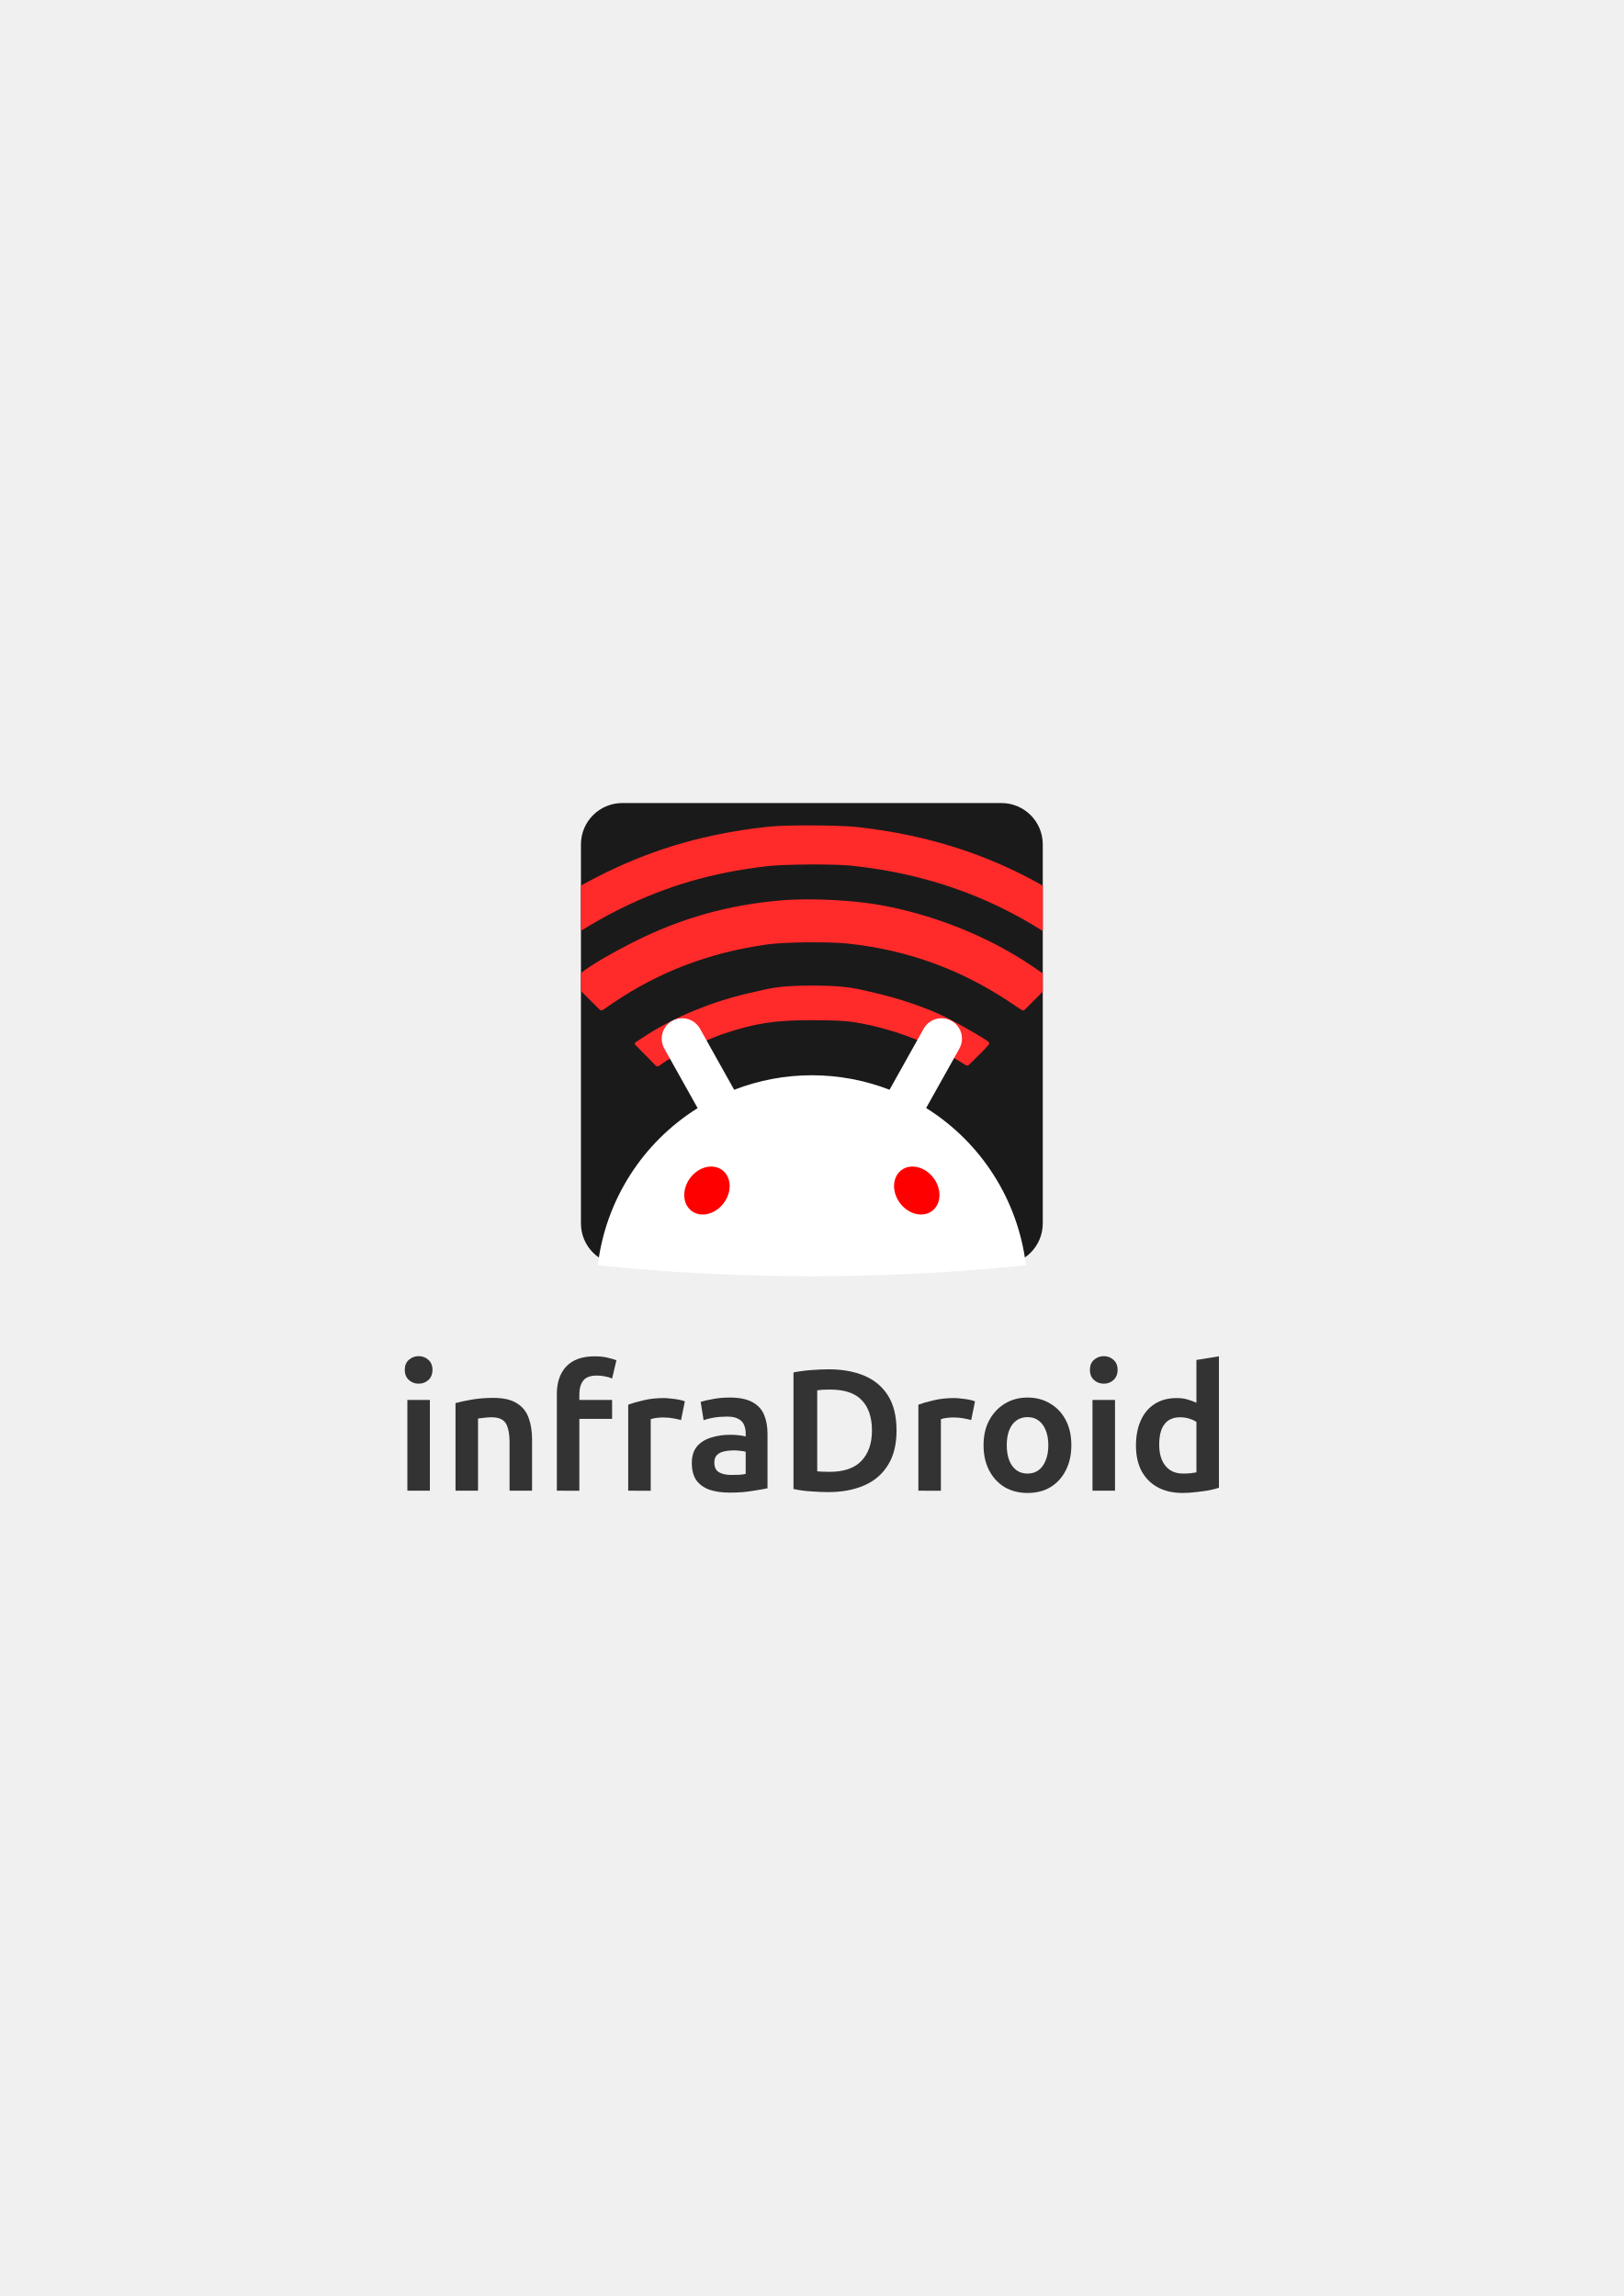
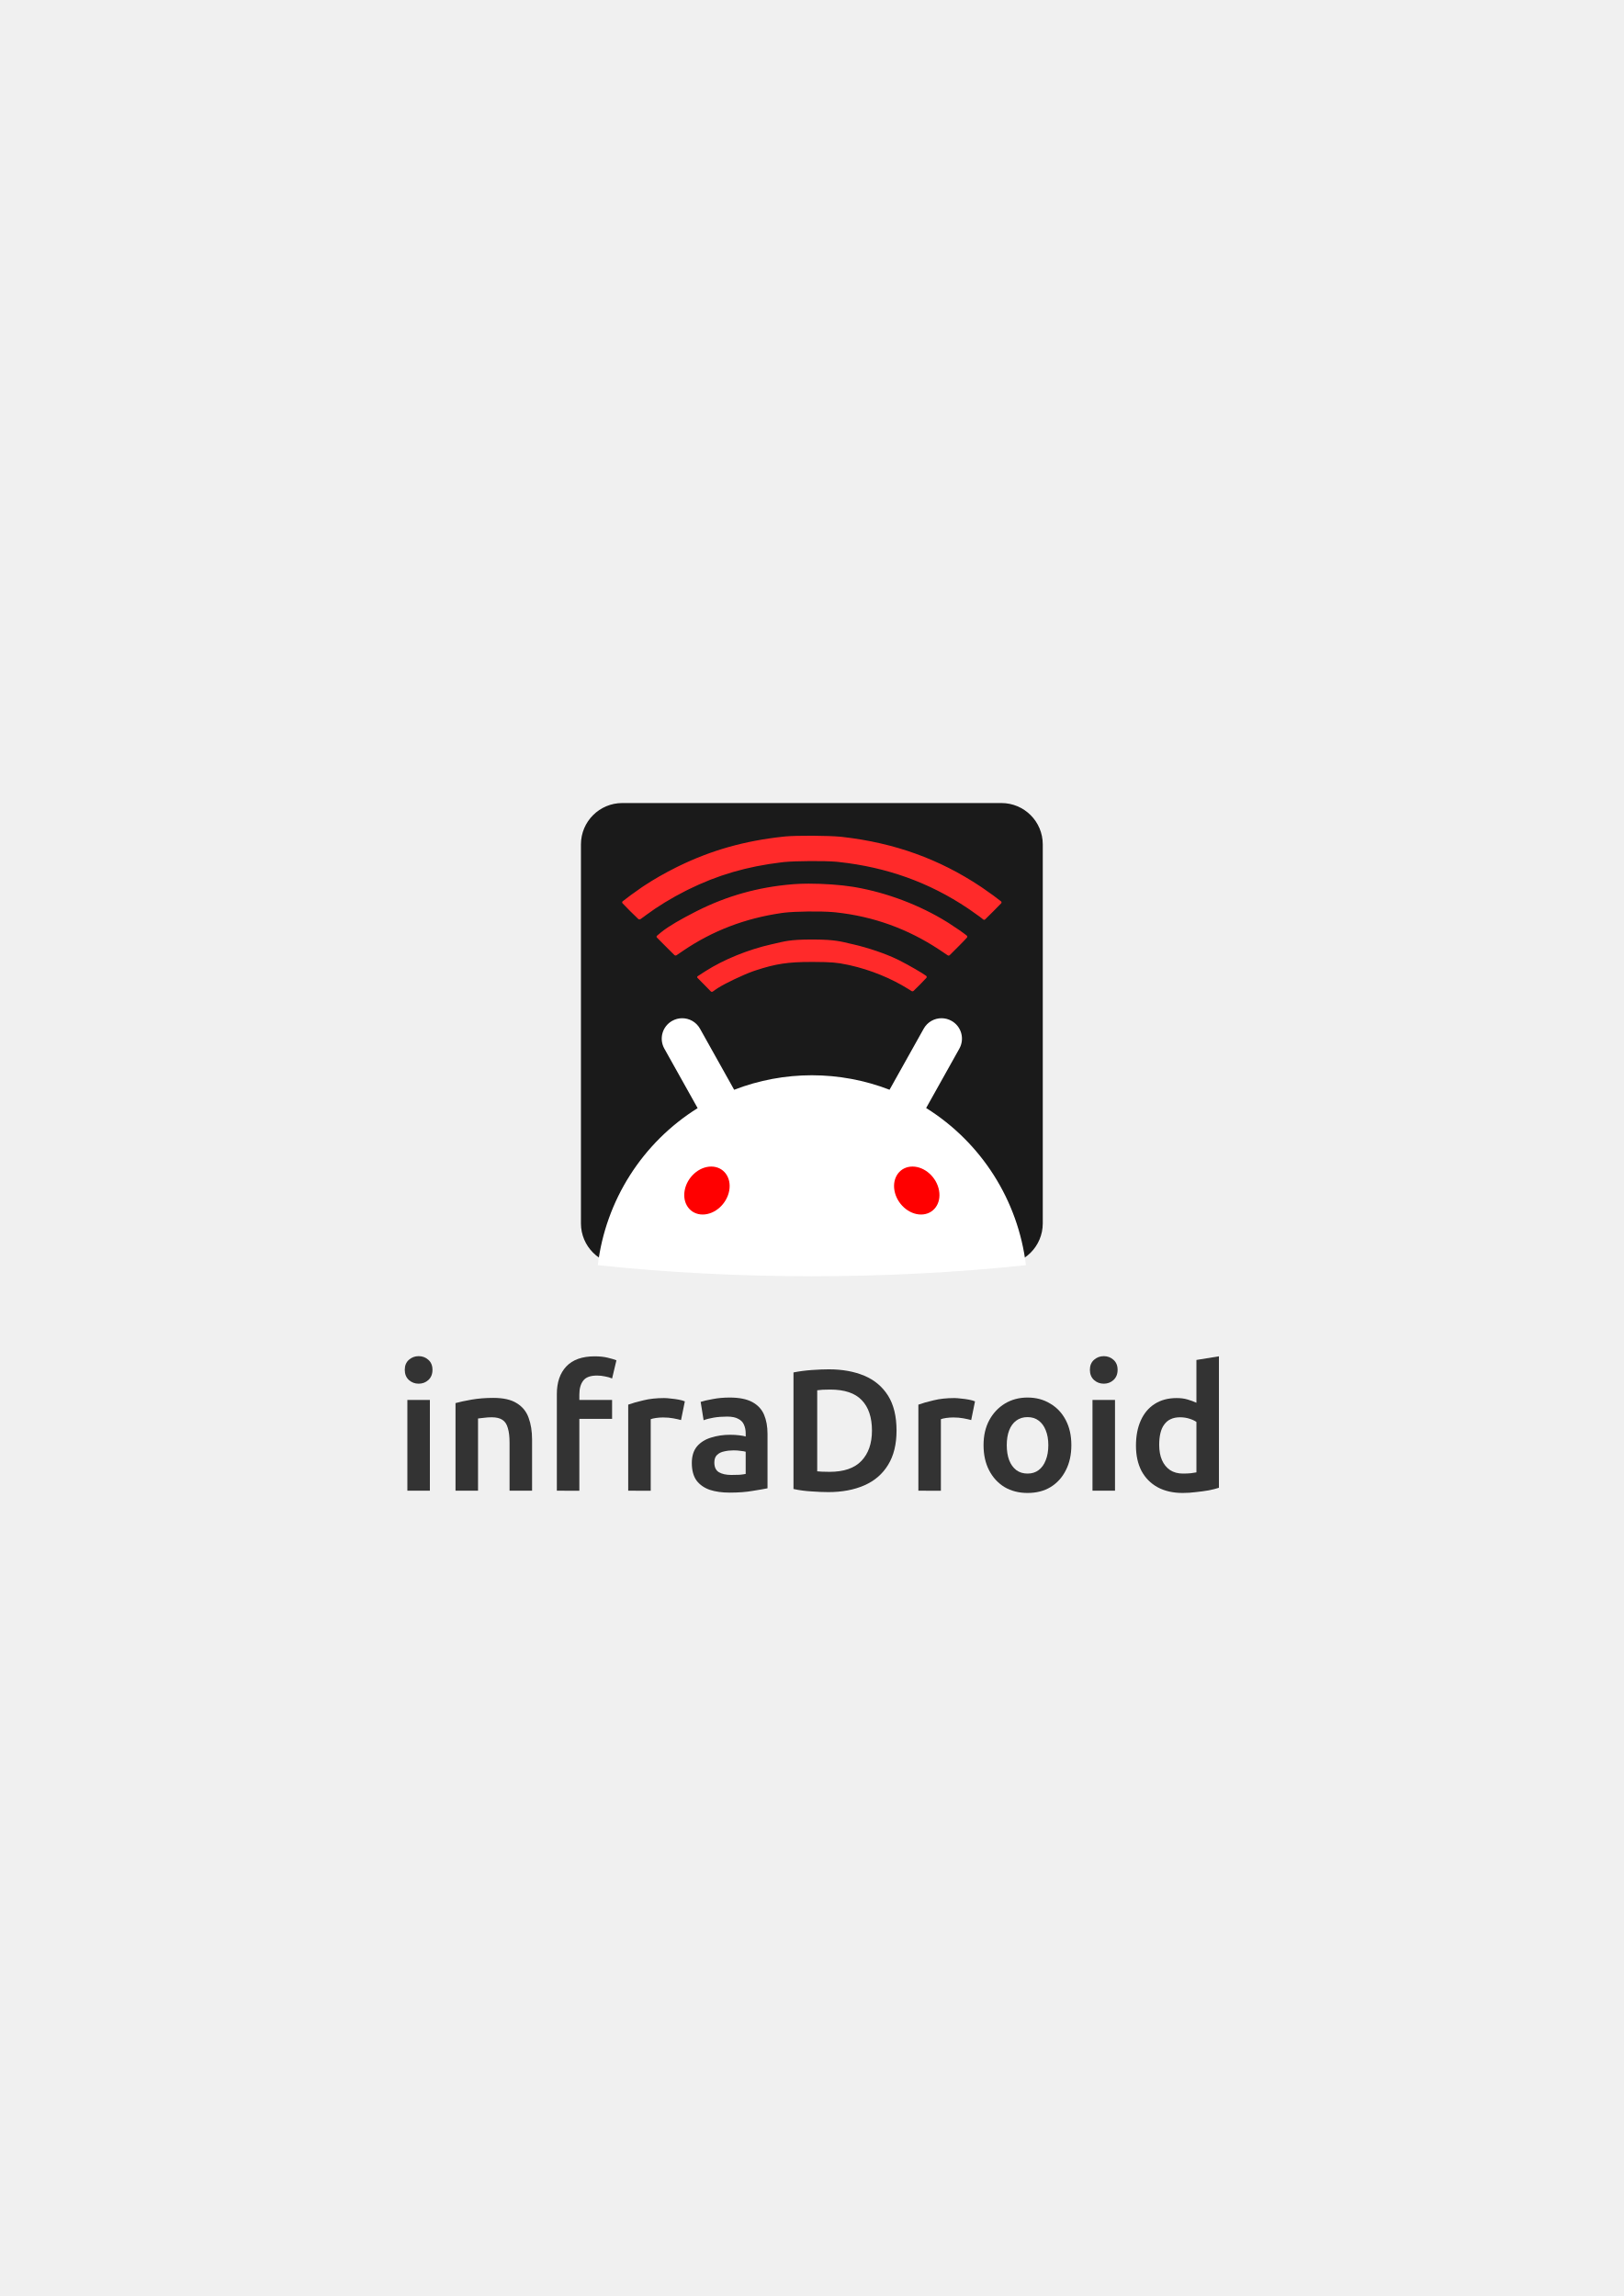
<svg xmlns="http://www.w3.org/2000/svg" width="210mm" height="297mm" viewBox="0 0 210 297" version="1.1" id="svg5" xml:space="preserve">
  <defs id="defs2" />
  <g id="layer1">
    <path style="opacity:1;fill:none;stroke:#000000;stroke-width:1.333" d="" id="path1161" transform="scale(0.2645833)" />
    <g aria-label="infraDroid" id="text1750" style="font-size:26.861px;fill:#333333;stroke-width:0.846" transform="matrix(0.8339934,0,0,0.8339934,17.43069,21.49138)">
      <path d="M 42.273,205.446 V 191.371 h 3.492 v 14.075 z m 1.746,-16.6 q -0.86,0 -1.504,-0.564 -0.645,-0.591 -0.645,-1.585 0,-0.994 0.645,-1.558 0.645,-0.564 1.504,-0.564 0.886,0 1.504,0.564 0.645,0.564 0.645,1.558 0,0.994 -0.645,1.585 -0.618,0.564 -1.504,0.564 z" id="path2039" style="fill:#333333" />
      <path d="m 49.74,205.446 v -13.592 q 0.967,-0.269 2.498,-0.537 1.558,-0.269 3.358,-0.269 2.364,0 3.653,0.833 1.316,0.806 1.827,2.256 0.537,1.45 0.537,3.384 v 7.924 h -3.492 v -7.44 q 0,-1.424 -0.269,-2.283 -0.242,-0.886 -0.833,-1.262 -0.591,-0.403 -1.665,-0.403 -0.618,0 -1.209,0.081 -0.564,0.054 -0.913,0.107 v 11.201 z" id="path2041" style="fill:#333333" />
      <path d="m 65.454,205.446 v -14.988 q 0,-2.74 1.477,-4.298 1.477,-1.558 4.405,-1.558 1.128,0 2.015,0.215 0.886,0.215 1.343,0.403 l -0.672,2.82 q -0.483,-0.215 -1.101,-0.322 -0.618,-0.134 -1.236,-0.134 -1.558,0 -2.149,0.806 -0.591,0.779 -0.591,2.122 v 0.86 h 5.077 v 2.928 h -5.077 v 11.147 z" id="path2043" style="fill:#333333" />
      <path d="m 76.521,205.446 v -13.35 q 0.967,-0.349 2.364,-0.672 1.424,-0.349 3.196,-0.349 0.457,0 1.074,0.081 0.618,0.054 1.182,0.161 0.591,0.107 0.967,0.269 l -0.591,2.901 q -0.483,-0.134 -1.209,-0.269 -0.698,-0.134 -1.585,-0.134 -0.537,0 -1.101,0.081 -0.537,0.081 -0.806,0.188 v 11.094 z" id="path2045" style="fill:#333333" />
      <path d="m 92.241,205.741 q -1.746,0 -3.062,-0.43 -1.316,-0.457 -2.068,-1.45 -0.725,-1.021 -0.725,-2.713 0,-1.612 0.806,-2.579 0.833,-0.967 2.203,-1.37 1.37,-0.43 2.928,-0.43 0.779,0 1.424,0.081 0.672,0.081 0.994,0.188 v -0.483 q 0,-0.752 -0.269,-1.343 -0.242,-0.591 -0.886,-0.913 -0.618,-0.349 -1.719,-0.349 -1.155,0 -2.095,0.161 -0.94,0.161 -1.558,0.403 l -0.457,-2.847 q 0.645,-0.215 1.853,-0.43 1.236,-0.242 2.632,-0.242 2.229,0 3.519,0.698 1.289,0.698 1.827,1.961 0.537,1.262 0.537,2.982 v 8.434 q -0.779,0.161 -2.31,0.403 -1.504,0.269 -3.572,0.269 z m 0.269,-2.74 q 0.698,0 1.289,-0.027 0.591,-0.054 0.94,-0.134 v -3.438 q -0.242,-0.081 -0.779,-0.134 -0.51,-0.081 -1.074,-0.081 -0.779,0 -1.477,0.161 -0.672,0.134 -1.101,0.537 -0.43,0.403 -0.43,1.182 0,1.074 0.698,1.504 0.725,0.43 1.934,0.43 z" id="path2047" style="fill:#333333" />
      <path d="m 107.525,205.661 q -1.128,0 -2.579,-0.107 -1.45,-0.081 -2.794,-0.376 v -18.077 q 1.343,-0.269 2.847,-0.376 1.504,-0.107 2.632,-0.107 3.143,0 5.506,0.994 2.364,0.994 3.68,3.089 1.316,2.095 1.316,5.426 0,3.196 -1.316,5.318 -1.289,2.122 -3.68,3.17 -2.391,1.048 -5.614,1.048 z m 0.215,-3.143 q 3.331,0 4.942,-1.692 1.639,-1.719 1.639,-4.701 0,-3.089 -1.585,-4.728 -1.558,-1.639 -4.889,-1.639 -0.672,0 -1.182,0.027 -0.483,0.027 -0.833,0.081 v 12.571 q 0.269,0.027 0.698,0.054 0.457,0.027 1.209,0.027 z" style="font-weight:bold;font-family:'Ubuntu Sans';-inkscape-font-specification:'Ubuntu Sans Bold';fill:#333333" id="path2049" />
      <path d="m 121.519,205.446 v -13.35 q 0.967,-0.349 2.364,-0.672 1.424,-0.349 3.196,-0.349 0.457,0 1.074,0.081 0.618,0.054 1.182,0.161 0.591,0.107 0.967,0.269 l -0.591,2.901 q -0.483,-0.134 -1.209,-0.269 -0.698,-0.134 -1.585,-0.134 -0.537,0 -1.101,0.081 -0.537,0.081 -0.806,0.188 v 11.094 z" style="font-weight:bold;font-family:'Ubuntu Sans';-inkscape-font-specification:'Ubuntu Sans Bold';fill:#333333" id="path2051" />
      <path d="m 138.449,205.795 q -2.015,0 -3.572,-0.913 -1.531,-0.94 -2.391,-2.606 -0.86,-1.665 -0.86,-3.895 0,-2.229 0.886,-3.868 0.886,-1.639 2.417,-2.579 1.558,-0.94 3.519,-0.94 1.988,0 3.519,0.94 1.558,0.913 2.417,2.579 0.86,1.639 0.86,3.868 0,2.229 -0.86,3.895 -0.833,1.665 -2.364,2.606 -1.504,0.913 -3.572,0.913 z m 0,-3.008 q 1.021,0 1.719,-0.537 0.725,-0.537 1.101,-1.531 0.403,-0.994 0.403,-2.337 0,-1.343 -0.403,-2.31 -0.376,-0.967 -1.101,-1.504 -0.698,-0.537 -1.719,-0.537 -1.021,0 -1.746,0.537 -0.725,0.537 -1.101,1.504 -0.376,0.967 -0.376,2.31 0,1.343 0.376,2.337 0.376,0.967 1.101,1.531 0.725,0.537 1.746,0.537 z" style="font-weight:bold;font-family:'Ubuntu Sans';-inkscape-font-specification:'Ubuntu Sans Bold';fill:#333333" id="path2053" />
      <path d="M 148.521,205.446 V 191.371 h 3.492 v 14.075 z m 1.746,-16.6 q -0.86,0 -1.504,-0.564 -0.645,-0.591 -0.645,-1.585 0,-0.994 0.645,-1.558 0.645,-0.564 1.504,-0.564 0.886,0 1.504,0.564 0.645,0.564 0.645,1.558 0,0.994 -0.645,1.585 -0.618,0.564 -1.504,0.564 z" style="font-weight:bold;font-family:'Ubuntu Sans';-inkscape-font-specification:'Ubuntu Sans Bold';fill:#333333" id="path2055" />
      <path d="m 162.516,205.795 q -2.256,0 -3.895,-0.886 -1.612,-0.886 -2.498,-2.525 -0.86,-1.665 -0.86,-3.922 0,-2.256 0.752,-3.922 0.752,-1.665 2.149,-2.552 1.424,-0.913 3.411,-0.913 0.94,0 1.665,0.215 0.752,0.215 1.397,0.51 v -6.635 l 3.492,-0.564 v 20.387 q -0.645,0.215 -1.585,0.403 -0.94,0.161 -1.988,0.269 -1.021,0.134 -2.041,0.134 z m 0.027,-3.008 q 0.698,0 1.236,-0.054 0.537,-0.081 0.86,-0.134 v -7.817 q -0.403,-0.295 -1.101,-0.51 -0.672,-0.215 -1.45,-0.215 -0.833,0 -1.45,0.295 -0.591,0.269 -0.994,0.833 -0.403,0.537 -0.591,1.343 -0.188,0.779 -0.188,1.8 0,1.37 0.43,2.364 0.43,0.994 1.262,1.558 0.833,0.537 1.988,0.537 z" style="font-weight:bold;font-family:'Ubuntu Sans';-inkscape-font-specification:'Ubuntu Sans Bold';fill:#333333" id="path2057" />
    </g>
    <rect style="fill:#1a1a1a;stroke:none;stroke-width:0.1;stroke-dasharray:none" id="rect2170" width="59.729" height="59.729" x="75.136" y="103.877" ry="5.35" />
-     <path id="path1155" style="fill:#ff2a2a;stroke:none;stroke-width:0.682;stroke-dasharray:none" d="m 104.946,106.768 c -2.025,-0.007 -4.007,0.036 -5.159,0.134 -0.145,0.012 -0.381,0.037 -0.526,0.053 -7.7,0.835 -14.305,2.702 -20.864,5.896 -0.131,0.064 -0.344,0.169 -0.475,0.234 -0.942,0.468 -1.876,0.963 -2.786,1.472 v 5.85 c 1.496,-0.938 3.084,-1.837 4.723,-2.664 0.13,-0.066 0.342,-0.171 0.473,-0.236 5.87,-2.898 11.727,-4.606 18.628,-5.431 0.145,-0.017 0.38,-0.044 0.526,-0.058 2.371,-0.229 8.001,-0.262 10.367,-0.061 0.145,0.012 0.381,0.037 0.526,0.053 9.059,0.982 17.14,3.76 24.485,8.42 v -5.87 c -7.178,-4.072 -14.897,-6.527 -23.643,-7.539 -0.145,-0.017 -0.381,-0.044 -0.526,-0.057 -1.185,-0.111 -3.189,-0.176 -5.22,-0.191 -0.146,-10e-4 -0.264,-0.002 -0.264,-0.002 z m -0.516,9.569 c -0.146,1.2e-4 -0.265,9.9e-4 -0.265,0.001 l -0.265,0.002 c -0.827,0.01 -1.613,0.037 -2.325,0.087 -0.146,0.01 -0.382,0.029 -0.528,0.041 -6.786,0.566 -13.011,2.314 -18.997,5.333 -0.13,0.066 -0.342,0.174 -0.472,0.24 -2.559,1.313 -4.901,2.629 -6.444,3.828 v 2.317 l 0.473,0.475 c 0.103,0.104 0.27,0.272 0.373,0.375 0.691,0.693 1.285,1.282 1.576,1.565 0.104,0.101 0.292,0.118 0.414,0.037 0.204,-0.135 0.53,-0.356 0.904,-0.612 0.12,-0.082 0.315,-0.216 0.436,-0.298 5.874,-3.986 12.327,-6.458 19.634,-7.521 0.145,-0.021 0.379,-0.054 0.525,-0.071 2.27,-0.269 7.33,-0.327 9.826,-0.111 0.145,0.013 0.381,0.037 0.526,0.052 7.472,0.805 14.351,3.289 20.631,7.45 0.122,0.081 0.319,0.213 0.44,0.294 l 1.236,0.829 a 0.322,0.322 0 0 0 0.407,-0.04 l 1.531,-1.529 c 0.103,-0.103 0.271,-0.271 0.374,-0.375 0.157,-0.158 0.279,-0.285 0.422,-0.431 v -2.361 c -0.732,-0.52 -1.65,-1.144 -2.49,-1.678 -0.123,-0.078 -0.324,-0.204 -0.448,-0.281 -5.383,-3.329 -11.89,-5.797 -18.194,-6.901 -0.144,-0.025 -0.378,-0.065 -0.522,-0.088 -2.504,-0.402 -5.855,-0.631 -8.78,-0.628 z m 0.461,11.156 c -4.364,0.005 -5.411,0.389 -7.422,0.842 -0.142,0.032 -0.373,0.082 -0.515,0.114 -4.676,1.054 -9.544,3.034 -13.216,5.375 -0.123,0.079 -0.322,0.208 -0.444,0.287 l -1.096,0.713 a 0.216,0.216 0 0 0 -0.036,0.332 l 1.04,1.051 c 0.103,0.104 0.269,0.272 0.372,0.376 0.495,0.502 0.986,1.004 1.243,1.268 0.102,0.105 0.281,0.121 0.4,0.036 0.158,-0.112 0.379,-0.268 0.583,-0.411 0.12,-0.083 0.316,-0.217 0.439,-0.296 1.519,-0.966 5.053,-2.648 7.066,-3.36 0.137,-0.049 0.362,-0.124 0.501,-0.17 3.963,-1.305 6.451,-1.681 11.085,-1.679 0.146,7e-5 0.383,0.001 0.529,0.002 3.454,0.017 4.564,0.106 6.699,0.558 0.143,0.03 0.375,0.08 0.517,0.112 4.072,0.913 8.164,2.579 11.612,4.727 0.124,0.077 0.324,0.204 0.448,0.283 l 0.213,0.135 a 0.332,0.332 0 0 0 0.411,-0.044 l 1.07,-1.059 c 0.104,-0.103 0.272,-0.269 0.376,-0.373 0.485,-0.485 0.896,-0.919 1.107,-1.166 0.092,-0.108 0.08,-0.302 -0.036,-0.389 -0.727,-0.547 -3.41,-2.106 -5.317,-3.071 -0.13,-0.066 -0.342,-0.171 -0.474,-0.235 -2.371,-1.143 -5.795,-2.308 -8.835,-3.006 -0.142,-0.033 -0.373,-0.084 -0.516,-0.116 -1.857,-0.425 -3.021,-0.814 -7.277,-0.837 -0.146,-7.9e-4 -0.382,-10e-4 -0.528,-10e-4 z" />
    <path id="path1617" style="fill:#ffffff;stroke:none;stroke-width:0.708;stroke-dasharray:none" d="m 121.804,131.713 c -0.937,-0.012 -1.848,0.476 -2.339,1.355 l -4.417,7.896 c -3.206,-1.238 -6.613,-1.873 -10.049,-1.874 -3.436,0.002 -6.842,0.638 -10.047,1.877 l -4.418,-7.899 c -0.491,-0.878 -1.402,-1.367 -2.339,-1.354 -0.426,0.006 -0.857,0.115 -1.256,0.338 -1.277,0.714 -1.73,2.318 -1.016,3.595 l 4.305,7.696 c -7.153,4.472 -11.899,11.939 -12.913,20.314 8.886,0.945 18.25,1.429 27.685,1.432 9.436,-0.003 18.801,-0.488 27.688,-1.433 -1.008,-8.379 -5.752,-15.852 -12.907,-20.328 l 4.296,-7.681 c 0.714,-1.277 0.261,-2.881 -1.016,-3.595 -0.399,-0.223 -0.83,-0.333 -1.256,-0.338 z" />
    <g id="g1270" style="fill:#ff0000;stroke:none" transform="matrix(0.6949782,0,0,0.6949782,32.06076,34.87713)">
      <ellipse style="opacity:1;fill:#ff0000;stroke:none;stroke-width:0.098;stroke-dasharray:none" id="path1228" cx="115.958" cy="174.106" rx="4.15" ry="4.535" transform="matrix(1,0,-0.1753422,0.9845076,0,0)" />
      <ellipse style="fill:#ff0000;stroke:none;stroke-width:0.098;stroke-dasharray:none" id="path1228-6" cx="-93.946" cy="174.106" rx="4.15" ry="4.535" transform="matrix(-1,0,0.1753422,0.9845076,0,0)" />
    </g>
-     <g id="g2791" transform="translate(14.74634,-0.9133993)">
-       <path id="path1155-9" style="fill:#ff2a2a;stroke:none;stroke-width:0.682;stroke-dasharray:none" d="m -63.121,108.263 c -2.025,-0.007 -4.007,0.036 -5.159,0.134 -0.145,0.012 -0.381,0.037 -0.526,0.053 -7.7,0.835 -14.305,2.702 -20.864,5.896 -0.131,0.064 -0.344,0.169 -0.475,0.234 -2.282,1.135 -4.524,2.419 -6.464,3.704 -0.122,0.081 -0.319,0.213 -0.439,0.295 -1.262,0.859 -3.194,2.278 -3.803,2.783 -0.112,0.093 -0.122,0.278 -0.024,0.386 0.579,0.638 2.509,2.563 3.148,3.142 0.108,0.098 0.311,0.114 0.432,0.033 0.168,-0.112 0.414,-0.287 0.687,-0.489 0.116,-0.086 0.304,-0.228 0.421,-0.315 2.329,-1.734 5.081,-3.417 7.978,-4.879 0.13,-0.066 0.342,-0.172 0.473,-0.236 5.87,-2.898 11.726,-4.606 18.628,-5.43 0.145,-0.017 0.38,-0.045 0.526,-0.059 2.371,-0.229 8.001,-0.262 10.367,-0.061 0.145,0.012 0.381,0.037 0.526,0.053 9.585,1.039 18.075,4.088 25.757,9.249 0.121,0.082 0.317,0.215 0.438,0.297 0.755,0.516 1.545,1.078 1.98,1.406 0.116,0.088 0.301,0.236 0.415,0.327 l 0.25,0.201 a 0.296,0.296 177.012 0 0 0.394,-0.021 l 1.4,-1.389 c 0.104,-0.103 0.272,-0.27 0.375,-0.373 0.627,-0.624 1.159,-1.167 1.418,-1.445 0.098,-0.105 0.093,-0.287 -0.018,-0.381 -0.575,-0.482 -2.351,-1.784 -3.686,-2.69 -0.121,-0.082 -0.318,-0.214 -0.439,-0.295 -8.251,-5.487 -17.133,-8.684 -27.442,-9.877 -0.145,-0.017 -0.381,-0.043 -0.526,-0.057 -1.185,-0.111 -3.19,-0.176 -5.221,-0.191 -0.146,-0.001 -0.264,-0.002 -0.264,-0.002 z m -1.045,9.573 c -0.827,0.01 -1.613,0.037 -2.325,0.087 -0.146,0.01 -0.382,0.029 -0.528,0.041 -6.786,0.566 -13.011,2.314 -18.997,5.333 -0.13,0.066 -0.341,0.174 -0.471,0.24 -2.66,1.365 -5.095,2.734 -6.631,3.971 -0.114,0.091 -0.295,0.244 -0.406,0.338 l -0.469,0.395 a 0.243,0.243 92.504 0 0 -0.016,0.358 l 1.551,1.558 c 0.103,0.104 0.27,0.271 0.373,0.375 0.691,0.693 1.285,1.282 1.575,1.565 0.104,0.101 0.292,0.118 0.414,0.037 0.204,-0.135 0.53,-0.356 0.904,-0.612 0.12,-0.082 0.315,-0.216 0.436,-0.298 5.874,-3.986 12.327,-6.458 19.635,-7.521 0.145,-0.021 0.379,-0.054 0.524,-0.071 2.27,-0.269 7.33,-0.327 9.826,-0.111 0.145,0.013 0.381,0.037 0.526,0.052 7.472,0.805 14.351,3.289 20.632,7.45 0.122,0.081 0.319,0.213 0.44,0.294 l 1.236,0.829 a 0.322,0.322 174.44 0 0 0.407,-0.04 l 1.531,-1.529 c 0.103,-0.103 0.271,-0.271 0.374,-0.374 0.686,-0.689 1.261,-1.291 1.528,-1.595 0.096,-0.109 0.084,-0.301 -0.027,-0.394 -0.549,-0.459 -2.198,-1.61 -3.569,-2.481 -0.123,-0.078 -0.324,-0.204 -0.448,-0.281 -5.383,-3.329 -11.89,-5.797 -18.194,-6.902 -0.144,-0.025 -0.378,-0.065 -0.522,-0.088 -2.504,-0.402 -5.856,-0.631 -8.78,-0.629 -0.146,1.2e-4 -0.264,8.8e-4 -0.264,9.2e-4 z m 0.991,11.153 c -4.364,0.005 -5.411,0.389 -7.422,0.842 -0.142,0.032 -0.373,0.082 -0.515,0.114 -4.676,1.054 -9.544,3.033 -13.216,5.375 -0.123,0.079 -0.322,0.208 -0.444,0.287 l -1.096,0.713 a 0.216,0.216 96.133 0 0 -0.036,0.332 l 1.04,1.051 c 0.103,0.104 0.269,0.272 0.372,0.376 0.495,0.502 0.986,1.004 1.243,1.268 0.102,0.105 0.281,0.121 0.4,0.036 0.158,-0.112 0.379,-0.268 0.584,-0.411 0.12,-0.083 0.316,-0.217 0.439,-0.296 1.519,-0.966 5.053,-2.648 7.066,-3.36 0.137,-0.049 0.362,-0.123 0.501,-0.169 3.963,-1.305 6.451,-1.681 11.085,-1.679 0.146,7e-5 0.383,9.6e-4 0.529,0.002 3.454,0.017 4.563,0.106 6.699,0.558 0.143,0.03 0.375,0.08 0.517,0.112 4.072,0.913 8.164,2.579 11.612,4.727 0.124,0.077 0.324,0.204 0.447,0.282 l 0.213,0.135 a 0.332,0.332 173.839 0 0 0.412,-0.044 l 1.07,-1.059 c 0.104,-0.103 0.272,-0.269 0.376,-0.373 0.485,-0.485 0.896,-0.92 1.107,-1.166 0.092,-0.108 0.079,-0.302 -0.036,-0.389 -0.727,-0.547 -3.41,-2.106 -5.317,-3.071 -0.13,-0.066 -0.343,-0.171 -0.474,-0.235 -2.371,-1.143 -5.795,-2.308 -8.834,-3.005 -0.142,-0.033 -0.374,-0.084 -0.516,-0.116 -1.857,-0.425 -3.021,-0.814 -7.277,-0.837 -0.146,-7.9e-4 -0.382,-0.001 -0.528,-0.001 z" />
-       <path id="path1617-3" style="fill:#1a1a1a;stroke:none;stroke-width:0.708;stroke-dasharray:none" d="m -46.263,133.209 c -0.937,-0.012 -1.848,0.476 -2.339,1.355 l -4.417,7.896 c -3.206,-1.238 -6.613,-1.873 -10.049,-1.874 -3.436,0.002 -6.842,0.638 -10.047,1.877 l -4.418,-7.899 c -0.491,-0.878 -1.402,-1.367 -2.339,-1.354 -0.426,0.006 -0.857,0.115 -1.256,0.338 -1.277,0.714 -1.73,2.318 -1.016,3.595 l 4.305,7.696 c -7.153,4.472 -11.899,11.939 -12.913,20.314 8.886,0.945 18.25,1.429 27.685,1.432 9.436,-0.003 18.801,-0.488 27.688,-1.433 -1.008,-8.379 -5.752,-15.852 -12.907,-20.328 l 4.296,-7.681 c 0.714,-1.277 0.261,-2.881 -1.016,-3.595 -0.399,-0.223 -0.83,-0.333 -1.256,-0.338 z" />
-       <g id="g1270-9" style="fill:#ffffff;stroke:none" transform="matrix(0.6949782,0,0,0.6949782,-136.0064,36.37306)">
-         <ellipse style="opacity:1;fill:#ffffff;stroke:none;stroke-width:0.098;stroke-dasharray:none" id="path1228-0" cx="115.958" cy="174.106" rx="4.15" ry="4.535" transform="matrix(1,0,-0.1753422,0.9845076,0,0)" />
-         <ellipse style="fill:#ffffff;stroke:none;stroke-width:0.098;stroke-dasharray:none" id="path1228-6-8" cx="-93.946" cy="174.106" rx="4.15" ry="4.535" transform="matrix(-1,0,0.1753422,0.9845076,0,0)" />
-       </g>
+     <rect style="fill:#1a1a1a;stroke:none;stroke-width:0.1;stroke-dasharray:none" id="rect2170-4" width="59.729" height="59.729" x="-75.604" y="175.185" ry="5.35" />
+     <path id="path1155-8" style="fill:#ff2a2a;stroke:none;stroke-width:0.682;stroke-dasharray:none" d="m -45.793,178.076 c -2.025,-0.007 -4.007,0.036 -5.159,0.134 -0.145,0.012 -0.381,0.037 -0.526,0.053 -7.7,0.835 -14.305,2.702 -20.864,5.896 -0.131,0.064 -0.344,0.169 -0.475,0.234 -0.942,0.468 -1.876,0.963 -2.786,1.472 v 5.85 c 1.496,-0.938 3.084,-1.837 4.723,-2.664 0.13,-0.066 0.342,-0.171 0.473,-0.236 5.87,-2.898 11.727,-4.606 18.628,-5.431 0.145,-0.017 0.38,-0.044 0.526,-0.058 2.371,-0.229 8.001,-0.262 10.367,-0.061 0.145,0.012 0.381,0.037 0.526,0.053 9.059,0.982 17.14,3.76 24.485,8.42 v -5.87 c -7.178,-4.072 -14.897,-6.527 -23.643,-7.539 -0.145,-0.017 -0.381,-0.044 -0.526,-0.057 -1.185,-0.111 -3.189,-0.176 -5.22,-0.191 -0.146,-0.001 -0.264,-0.002 -0.264,-0.002 z m -0.516,9.569 c -0.146,1.2e-4 -0.265,9.9e-4 -0.265,0.001 l -0.265,0.002 c -0.827,0.01 -1.613,0.037 -2.325,0.087 -0.146,0.01 -0.382,0.029 -0.528,0.041 -6.786,0.566 -13.011,2.314 -18.997,5.333 -0.13,0.066 -0.342,0.174 -0.472,0.24 -2.559,1.313 -4.901,2.629 -6.444,3.828 v 2.317 l 0.473,0.475 c 0.103,0.104 0.27,0.272 0.373,0.375 0.691,0.693 1.285,1.282 1.576,1.565 0.104,0.101 0.292,0.118 0.414,0.037 0.204,-0.135 0.53,-0.356 0.904,-0.612 0.12,-0.082 0.315,-0.216 0.436,-0.298 5.874,-3.986 12.327,-6.458 19.634,-7.521 0.145,-0.021 0.379,-0.054 0.525,-0.071 2.27,-0.269 7.33,-0.327 9.826,-0.111 0.145,0.013 0.381,0.037 0.526,0.052 7.472,0.805 14.351,3.289 20.631,7.45 0.122,0.081 0.319,0.213 0.44,0.294 l 1.236,0.829 a 0.322,0.322 0 0 0 0.407,-0.04 l 1.531,-1.529 c 0.103,-0.103 0.271,-0.271 0.374,-0.375 0.157,-0.158 0.279,-0.285 0.422,-0.431 v -2.361 c -0.732,-0.52 -1.65,-1.144 -2.49,-1.678 -0.123,-0.078 -0.324,-0.204 -0.448,-0.281 -5.383,-3.329 -11.89,-5.797 -18.194,-6.901 -0.144,-0.025 -0.378,-0.065 -0.522,-0.088 -2.504,-0.402 -5.855,-0.631 -8.78,-0.628 z m 0.461,11.156 c -4.364,0.005 -5.411,0.389 -7.422,0.842 -0.142,0.032 -0.373,0.082 -0.515,0.114 -4.676,1.054 -9.544,3.034 -13.216,5.375 -0.123,0.079 -0.322,0.208 -0.444,0.287 l -1.096,0.713 a 0.216,0.216 0 0 0 -0.036,0.332 l 1.04,1.051 c 0.103,0.104 0.269,0.272 0.372,0.376 0.495,0.502 0.986,1.004 1.243,1.268 0.102,0.105 0.281,0.121 0.4,0.036 0.158,-0.112 0.379,-0.268 0.583,-0.411 0.12,-0.083 0.316,-0.217 0.439,-0.296 1.519,-0.966 5.053,-2.648 7.066,-3.36 0.137,-0.049 0.362,-0.124 0.501,-0.17 3.963,-1.305 6.451,-1.681 11.085,-1.679 0.146,7e-5 0.383,10e-4 0.529,0.002 3.454,0.017 4.564,0.106 6.699,0.558 0.143,0.03 0.375,0.08 0.517,0.112 4.072,0.913 8.164,2.579 11.612,4.727 0.124,0.077 0.324,0.204 0.448,0.283 l 0.213,0.135 a 0.332,0.332 0 0 0 0.411,-0.044 l 1.07,-1.059 c 0.104,-0.103 0.272,-0.269 0.376,-0.373 0.485,-0.485 0.896,-0.919 1.107,-1.166 0.092,-0.108 0.08,-0.302 -0.036,-0.389 -0.727,-0.547 -3.41,-2.106 -5.317,-3.071 -0.13,-0.066 -0.342,-0.171 -0.474,-0.235 -2.371,-1.143 -5.795,-2.308 -8.835,-3.006 -0.142,-0.033 -0.373,-0.084 -0.516,-0.116 -1.857,-0.425 -3.021,-0.814 -7.277,-0.837 -0.146,-7.9e-4 -0.382,-0.001 -0.528,-0.001 z" />
+     <path id="path1617-8" style="fill:#ffffff;stroke:none;stroke-width:0.708;stroke-dasharray:none" d="m 121.804,131.713 c -0.937,-0.012 -1.848,0.476 -2.339,1.355 l -4.417,7.896 c -3.206,-1.238 -6.613,-1.873 -10.049,-1.874 -3.436,0.002 -6.842,0.638 -10.047,1.877 l -4.418,-7.899 c -0.491,-0.878 -1.402,-1.367 -2.339,-1.354 -0.426,0.006 -0.857,0.115 -1.256,0.338 -1.277,0.714 -1.73,2.318 -1.016,3.595 l 4.305,7.696 c -7.153,4.472 -11.899,11.939 -12.913,20.314 8.886,0.945 18.25,1.429 27.685,1.432 9.436,-0.003 18.801,-0.488 27.688,-1.433 -1.008,-8.379 -5.752,-15.852 -12.907,-20.328 l 4.296,-7.681 c 0.714,-1.277 0.261,-2.881 -1.016,-3.595 -0.399,-0.223 -0.83,-0.333 -1.256,-0.338 z" transform="translate(-150.7394,71.3079)" />
+     <g id="g1270-2" style="fill:#ff0000;stroke:none" transform="matrix(0.6949782,0,0,0.6949782,-118.6787,106.185)">
+       <ellipse style="opacity:1;fill:#ff0000;stroke:none;stroke-width:0.098;stroke-dasharray:none" id="path1228-4" cx="115.958" cy="174.106" rx="4.15" ry="4.535" transform="matrix(1,0,-0.1753422,0.9845076,0,0)" />
+       <ellipse style="fill:#ff0000;stroke:none;stroke-width:0.098;stroke-dasharray:none" id="path1228-6-5" cx="-93.946" cy="174.106" rx="4.15" ry="4.535" transform="matrix(-1,0,0.1753422,0.9845076,0,0)" />
    </g>
+     <path id="path1155-9" style="fill:#ff2a2a;stroke:none;stroke-width:0.682;stroke-dasharray:none" d="m -63.121,108.263 c -2.025,-0.007 -4.007,0.036 -5.159,0.134 -0.145,0.012 -0.381,0.037 -0.526,0.053 -7.7,0.835 -14.305,2.702 -20.864,5.896 -0.131,0.064 -0.344,0.169 -0.475,0.234 -2.282,1.135 -4.524,2.419 -6.464,3.704 -0.122,0.081 -0.319,0.213 -0.439,0.295 -1.262,0.859 -3.194,2.278 -3.803,2.783 -0.112,0.093 -0.122,0.278 -0.024,0.386 0.579,0.638 2.509,2.563 3.148,3.142 0.108,0.098 0.311,0.114 0.432,0.033 0.168,-0.112 0.414,-0.287 0.687,-0.489 0.116,-0.086 0.304,-0.228 0.421,-0.315 2.329,-1.734 5.081,-3.417 7.978,-4.879 0.13,-0.066 0.342,-0.172 0.473,-0.236 5.87,-2.898 11.726,-4.606 18.628,-5.43 0.145,-0.017 0.38,-0.045 0.526,-0.059 2.371,-0.229 8.001,-0.262 10.367,-0.061 0.145,0.012 0.381,0.037 0.526,0.053 9.585,1.039 18.075,4.088 25.757,9.249 0.121,0.082 0.317,0.215 0.438,0.297 0.755,0.516 1.545,1.078 1.98,1.406 0.116,0.088 0.301,0.236 0.415,0.327 l 0.25,0.201 a 0.296,0.296 177.012 0 0 0.394,-0.021 l 1.4,-1.389 c 0.104,-0.103 0.272,-0.27 0.375,-0.373 0.627,-0.624 1.159,-1.167 1.418,-1.445 0.098,-0.105 0.093,-0.287 -0.018,-0.381 -0.575,-0.482 -2.351,-1.784 -3.686,-2.69 -0.121,-0.082 -0.318,-0.214 -0.439,-0.295 -8.251,-5.487 -17.133,-8.684 -27.442,-9.877 -0.145,-0.017 -0.381,-0.043 -0.526,-0.057 -1.185,-0.111 -3.19,-0.176 -5.221,-0.191 -0.146,-0.001 -0.264,-0.002 -0.264,-0.002 z m -1.045,9.573 c -0.827,0.01 -1.613,0.037 -2.325,0.087 -0.146,0.01 -0.382,0.029 -0.528,0.041 -6.786,0.566 -13.011,2.314 -18.997,5.333 -0.13,0.066 -0.341,0.174 -0.471,0.24 -2.66,1.365 -5.095,2.734 -6.631,3.971 -0.114,0.091 -0.295,0.244 -0.406,0.338 l -0.469,0.395 a 0.243,0.243 92.504 0 0 -0.016,0.358 l 1.551,1.558 c 0.103,0.104 0.27,0.271 0.373,0.375 0.691,0.693 1.285,1.282 1.575,1.565 0.104,0.101 0.292,0.118 0.414,0.037 0.204,-0.135 0.53,-0.356 0.904,-0.612 0.12,-0.082 0.315,-0.216 0.436,-0.298 5.874,-3.986 12.327,-6.458 19.635,-7.521 0.145,-0.021 0.379,-0.054 0.524,-0.071 2.27,-0.269 7.33,-0.327 9.826,-0.111 0.145,0.013 0.381,0.037 0.526,0.052 7.472,0.805 14.351,3.289 20.632,7.45 0.122,0.081 0.319,0.213 0.44,0.294 l 1.236,0.829 a 0.322,0.322 174.44 0 0 0.407,-0.04 l 1.531,-1.529 c 0.103,-0.103 0.271,-0.271 0.374,-0.374 0.686,-0.689 1.261,-1.291 1.528,-1.595 0.096,-0.109 0.084,-0.301 -0.027,-0.394 -0.549,-0.459 -2.198,-1.61 -3.569,-2.481 -0.123,-0.078 -0.324,-0.204 -0.448,-0.281 -5.383,-3.329 -11.89,-5.797 -18.194,-6.902 -0.144,-0.025 -0.378,-0.065 -0.522,-0.088 -2.504,-0.402 -5.856,-0.631 -8.78,-0.629 -0.146,1.2e-4 -0.264,8.8e-4 -0.264,9.2e-4 z m 0.991,11.153 c -4.364,0.005 -5.411,0.389 -7.422,0.842 -0.142,0.032 -0.373,0.082 -0.515,0.114 -4.676,1.054 -9.544,3.033 -13.216,5.375 -0.123,0.079 -0.322,0.208 -0.444,0.287 l -1.096,0.713 a 0.216,0.216 96.133 0 0 -0.036,0.332 l 1.04,1.051 c 0.103,0.104 0.269,0.272 0.372,0.376 0.495,0.502 0.986,1.004 1.243,1.268 0.102,0.105 0.281,0.121 0.4,0.036 0.158,-0.112 0.379,-0.268 0.584,-0.411 0.12,-0.083 0.316,-0.217 0.439,-0.296 1.519,-0.966 5.053,-2.648 7.066,-3.36 0.137,-0.049 0.362,-0.123 0.501,-0.169 3.963,-1.305 6.451,-1.681 11.085,-1.679 0.146,7e-5 0.383,9.6e-4 0.529,0.002 3.454,0.017 4.563,0.106 6.699,0.558 0.143,0.03 0.375,0.08 0.517,0.112 4.072,0.913 8.164,2.579 11.612,4.727 0.124,0.077 0.324,0.204 0.447,0.282 l 0.213,0.135 a 0.332,0.332 173.839 0 0 0.412,-0.044 l 1.07,-1.059 c 0.104,-0.103 0.272,-0.269 0.376,-0.373 0.485,-0.485 0.896,-0.92 1.107,-1.166 0.092,-0.108 0.079,-0.302 -0.036,-0.389 -0.727,-0.547 -3.41,-2.106 -5.317,-3.071 -0.13,-0.066 -0.343,-0.171 -0.474,-0.235 -2.371,-1.143 -5.795,-2.308 -8.834,-3.005 -0.142,-0.033 -0.374,-0.084 -0.516,-0.116 -1.857,-0.425 -3.021,-0.814 -7.277,-0.837 -0.146,-7.9e-4 -0.382,-0.001 -0.528,-0.001 z" transform="translate(14.74634,-0.9133993)" />
+     <path id="path1617-3" style="fill:#1a1a1a;stroke:none;stroke-width:0.708;stroke-dasharray:none" d="m -46.263,133.209 c -0.937,-0.012 -1.848,0.476 -2.339,1.355 l -4.417,7.896 c -3.206,-1.238 -6.613,-1.873 -10.049,-1.874 -3.436,0.002 -6.842,0.638 -10.047,1.877 l -4.418,-7.899 c -0.491,-0.878 -1.402,-1.367 -2.339,-1.354 -0.426,0.006 -0.857,0.115 -1.256,0.338 -1.277,0.714 -1.73,2.318 -1.016,3.595 l 4.305,7.696 c -7.153,4.472 -11.899,11.939 -12.913,20.314 8.886,0.945 18.25,1.429 27.685,1.432 9.436,-0.003 18.801,-0.488 27.688,-1.433 -1.008,-8.379 -5.752,-15.852 -12.907,-20.328 l 4.296,-7.681 c 0.714,-1.277 0.261,-2.881 -1.016,-3.595 -0.399,-0.223 -0.83,-0.333 -1.256,-0.338 z" transform="translate(14.74634,-0.9133993)" />
+     <g id="g1270-9" style="fill:#ffffff;stroke:none" transform="matrix(0.6949782,0,0,0.6949782,-121.26,35.45966)">
+       <ellipse style="opacity:1;fill:#ffffff;stroke:none;stroke-width:0.098;stroke-dasharray:none" id="path1228-0" cx="115.958" cy="174.106" rx="4.15" ry="4.535" transform="matrix(1,0,-0.1753422,0.9845076,0,0)" />
+       <ellipse style="fill:#ffffff;stroke:none;stroke-width:0.098;stroke-dasharray:none" id="path1228-6-8" cx="-93.946" cy="174.106" rx="4.15" ry="4.535" transform="matrix(-1,0,0.1753422,0.9845076,0,0)" />
+     </g>
+     <path id="path2" style="fill:#ff2a2a;stroke:none;stroke-width:0.682;stroke-dasharray:none" d="m -63.121,108.263 c -2.025,-0.007 -4.007,0.036 -5.159,0.134 -0.145,0.012 -0.381,0.037 -0.526,0.053 -7.7,0.835 -14.305,2.702 -20.864,5.896 -0.131,0.064 -0.344,0.169 -0.475,0.234 -2.282,1.135 -4.524,2.419 -6.464,3.704 -0.122,0.081 -0.319,0.213 -0.439,0.295 -1.262,0.859 -3.194,2.278 -3.803,2.783 -0.112,0.093 -0.122,0.278 -0.024,0.386 0.579,0.638 2.509,2.563 3.148,3.142 0.108,0.098 0.311,0.114 0.432,0.033 0.168,-0.112 0.414,-0.287 0.687,-0.489 0.116,-0.086 0.304,-0.228 0.421,-0.315 2.329,-1.734 5.081,-3.417 7.978,-4.879 0.13,-0.066 0.342,-0.172 0.473,-0.236 5.87,-2.898 11.726,-4.606 18.628,-5.43 0.145,-0.017 0.38,-0.045 0.526,-0.059 2.371,-0.229 8.001,-0.262 10.367,-0.061 0.145,0.012 0.381,0.037 0.526,0.053 9.585,1.039 18.075,4.088 25.757,9.249 0.121,0.082 0.317,0.215 0.438,0.297 0.755,0.516 1.545,1.078 1.98,1.406 0.116,0.088 0.301,0.236 0.415,0.327 l 0.25,0.201 a 0.296,0.296 177.012 0 0 0.394,-0.021 l 1.4,-1.389 c 0.104,-0.103 0.272,-0.27 0.375,-0.373 0.627,-0.624 1.159,-1.167 1.418,-1.445 0.098,-0.105 0.093,-0.287 -0.018,-0.381 -0.575,-0.482 -2.351,-1.784 -3.686,-2.69 -0.121,-0.082 -0.318,-0.214 -0.439,-0.295 -8.251,-5.487 -17.133,-8.684 -27.442,-9.877 -0.145,-0.017 -0.381,-0.043 -0.526,-0.057 -1.185,-0.111 -3.19,-0.176 -5.221,-0.191 -0.146,-0.001 -0.264,-0.002 -0.264,-0.002 z m -1.045,9.573 c -0.827,0.01 -1.613,0.037 -2.325,0.087 -0.146,0.01 -0.382,0.029 -0.528,0.041 -6.786,0.566 -13.011,2.314 -18.997,5.333 -0.13,0.066 -0.341,0.174 -0.471,0.24 -2.66,1.365 -5.095,2.734 -6.631,3.971 -0.114,0.091 -0.295,0.244 -0.406,0.338 l -0.469,0.395 a 0.243,0.243 92.504 0 0 -0.016,0.358 l 1.551,1.558 c 0.103,0.104 0.27,0.271 0.373,0.375 0.691,0.693 1.285,1.282 1.575,1.565 0.104,0.101 0.292,0.118 0.414,0.037 0.204,-0.135 0.53,-0.356 0.904,-0.612 0.12,-0.082 0.315,-0.216 0.436,-0.298 5.874,-3.986 12.327,-6.458 19.635,-7.521 0.145,-0.021 0.379,-0.054 0.524,-0.071 2.27,-0.269 7.33,-0.327 9.826,-0.111 0.145,0.013 0.381,0.037 0.526,0.052 7.472,0.805 14.351,3.289 20.632,7.45 0.122,0.081 0.319,0.213 0.44,0.294 l 1.236,0.829 a 0.322,0.322 174.44 0 0 0.407,-0.04 l 1.531,-1.529 c 0.103,-0.103 0.271,-0.271 0.374,-0.374 0.686,-0.689 1.261,-1.291 1.528,-1.595 0.096,-0.109 0.084,-0.301 -0.027,-0.394 -0.549,-0.459 -2.198,-1.61 -3.569,-2.481 -0.123,-0.078 -0.324,-0.204 -0.448,-0.281 -5.383,-3.329 -11.89,-5.797 -18.194,-6.902 -0.144,-0.025 -0.378,-0.065 -0.522,-0.088 -2.504,-0.402 -5.856,-0.631 -8.78,-0.629 -0.146,1.2e-4 -0.264,8.8e-4 -0.264,9.2e-4 z m 0.991,11.153 c -4.364,0.005 -5.411,0.389 -7.422,0.842 -0.142,0.032 -0.373,0.082 -0.515,0.114 -4.676,1.054 -9.544,3.033 -13.216,5.375 -0.123,0.079 -0.322,0.208 -0.444,0.287 l -1.096,0.713 a 0.216,0.216 96.133 0 0 -0.036,0.332 l 1.04,1.051 c 0.103,0.104 0.269,0.272 0.372,0.376 0.495,0.502 0.986,1.004 1.243,1.268 0.102,0.105 0.281,0.121 0.4,0.036 0.158,-0.112 0.379,-0.268 0.584,-0.411 0.12,-0.083 0.316,-0.217 0.439,-0.296 1.519,-0.966 5.053,-2.648 7.066,-3.36 0.137,-0.049 0.362,-0.123 0.501,-0.169 3.963,-1.305 6.451,-1.681 11.085,-1.679 0.146,7e-5 0.383,9.6e-4 0.529,0.002 3.454,0.017 4.563,0.106 6.699,0.558 0.143,0.03 0.375,0.08 0.517,0.112 4.072,0.913 8.164,2.579 11.612,4.727 0.124,0.077 0.324,0.204 0.447,0.282 l 0.213,0.135 a 0.332,0.332 173.839 0 0 0.412,-0.044 l 1.07,-1.059 c 0.104,-0.103 0.272,-0.269 0.376,-0.373 0.485,-0.485 0.896,-0.92 1.107,-1.166 0.092,-0.108 0.079,-0.302 -0.036,-0.389 -0.727,-0.547 -3.41,-2.106 -5.317,-3.071 -0.13,-0.066 -0.343,-0.171 -0.474,-0.235 -2.371,-1.143 -5.795,-2.308 -8.834,-3.005 -0.142,-0.033 -0.374,-0.084 -0.516,-0.116 -1.857,-0.425 -3.021,-0.814 -7.277,-0.837 -0.146,-7.9e-4 -0.382,-0.001 -0.528,-0.001 z" transform="matrix(0.6476911,0,0,0.6476911,145.848,37.98563)" />
  </g>
</svg>
